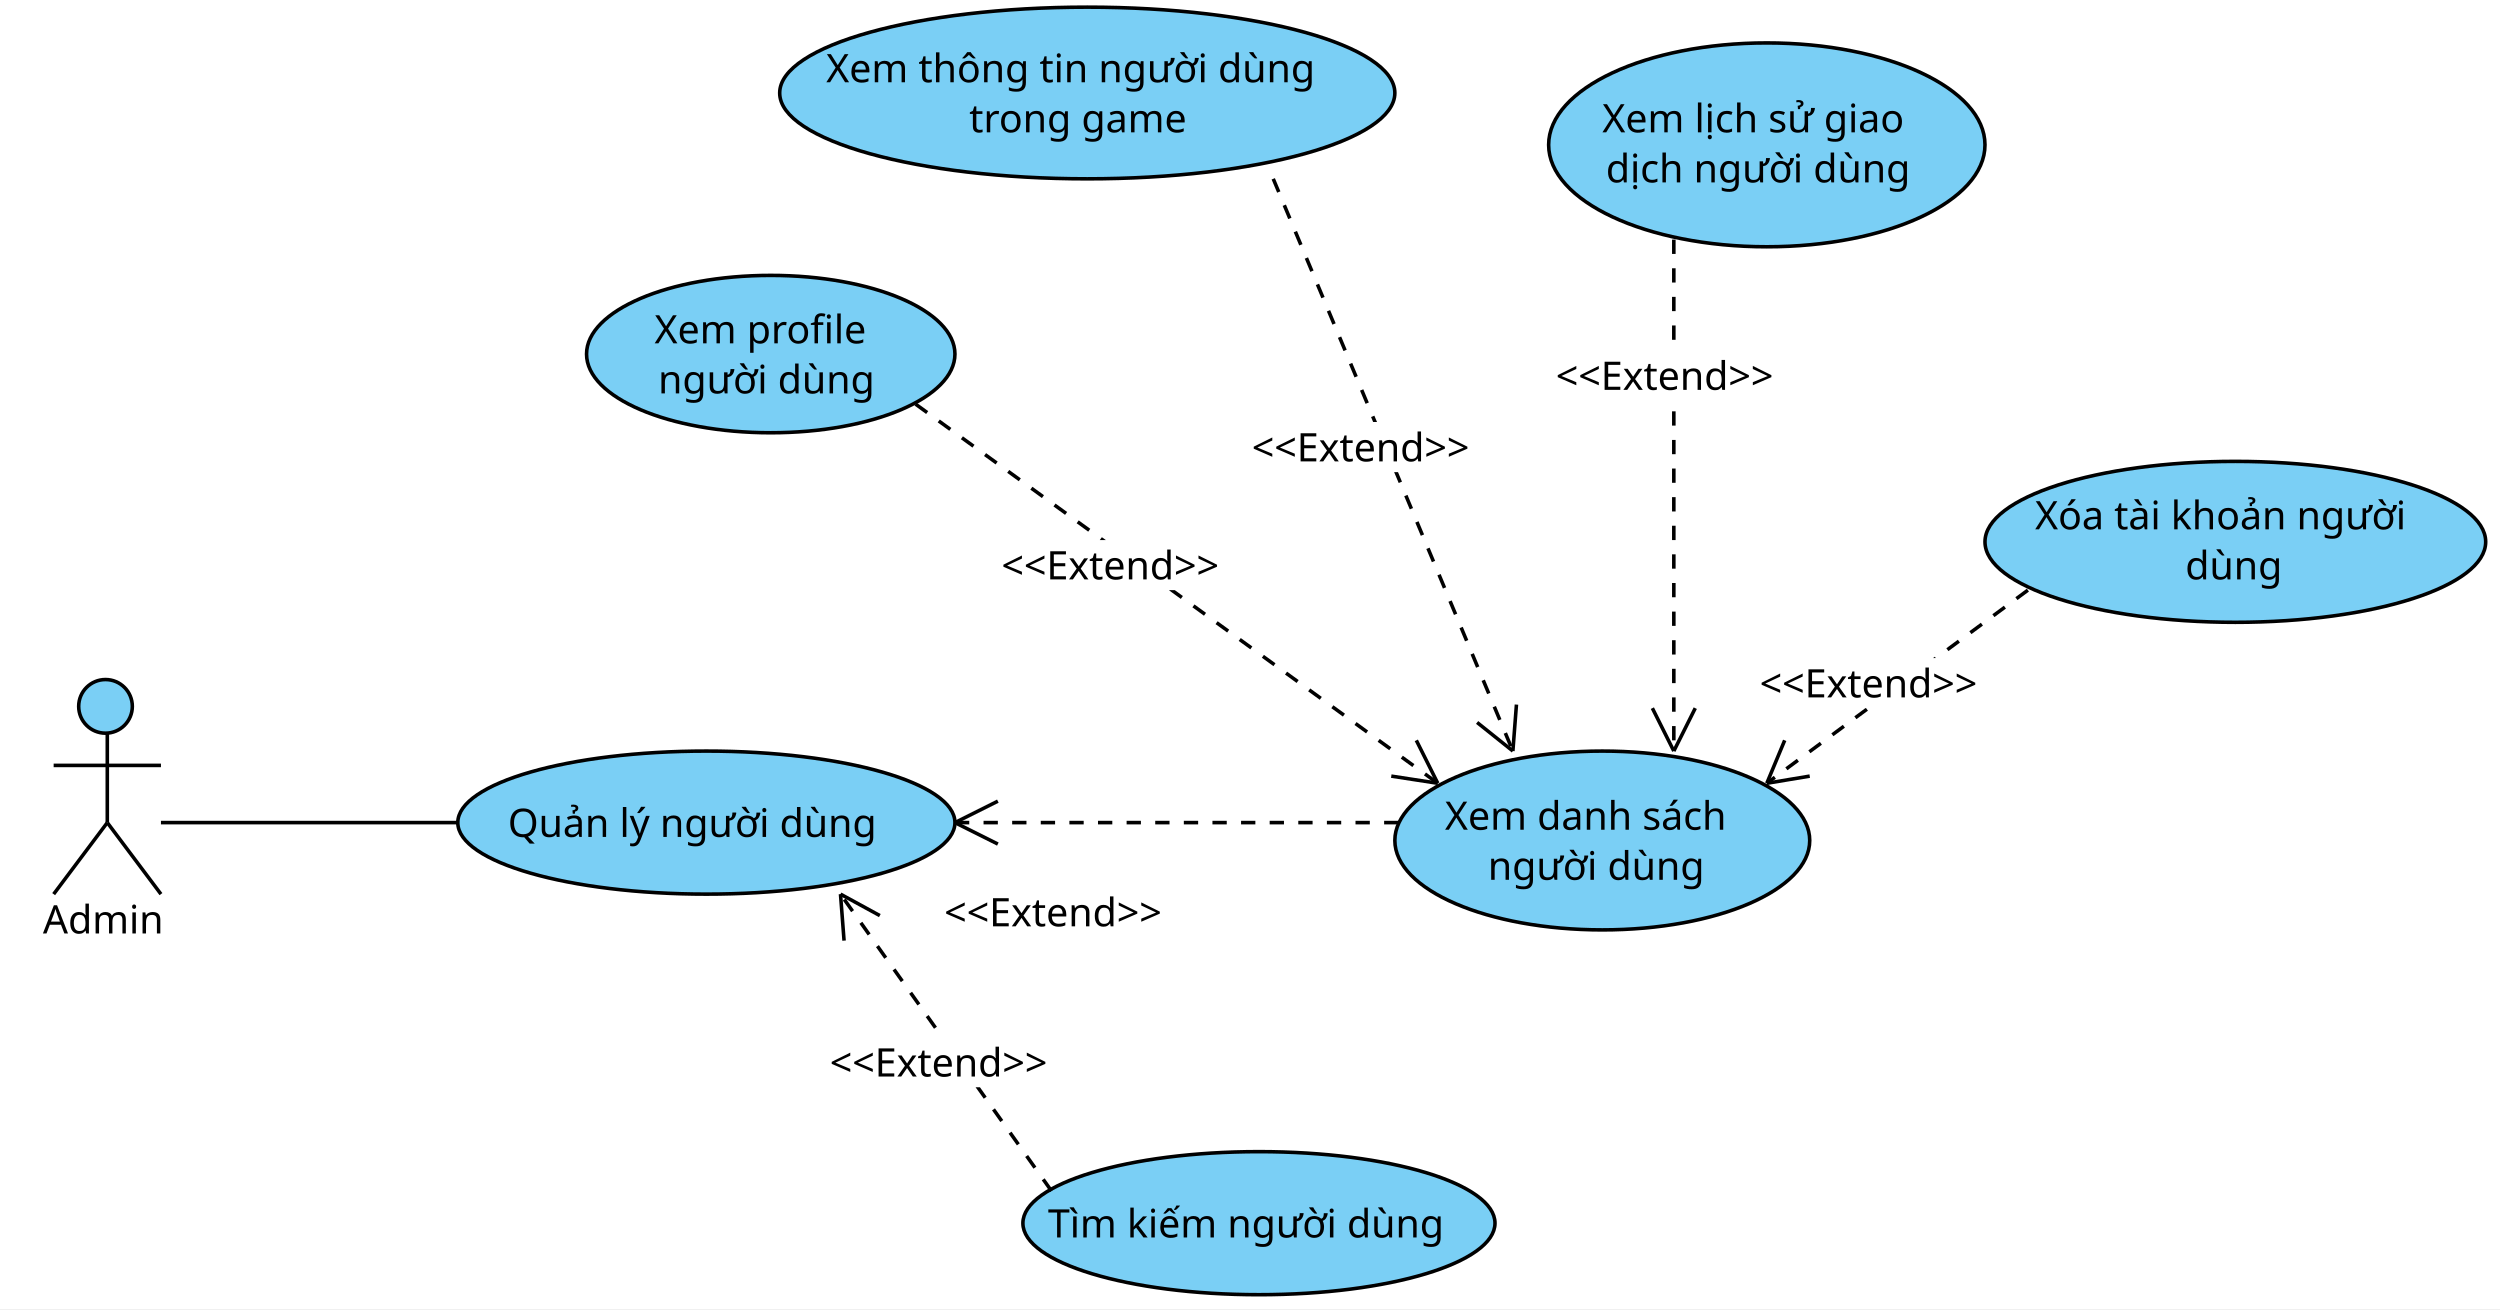
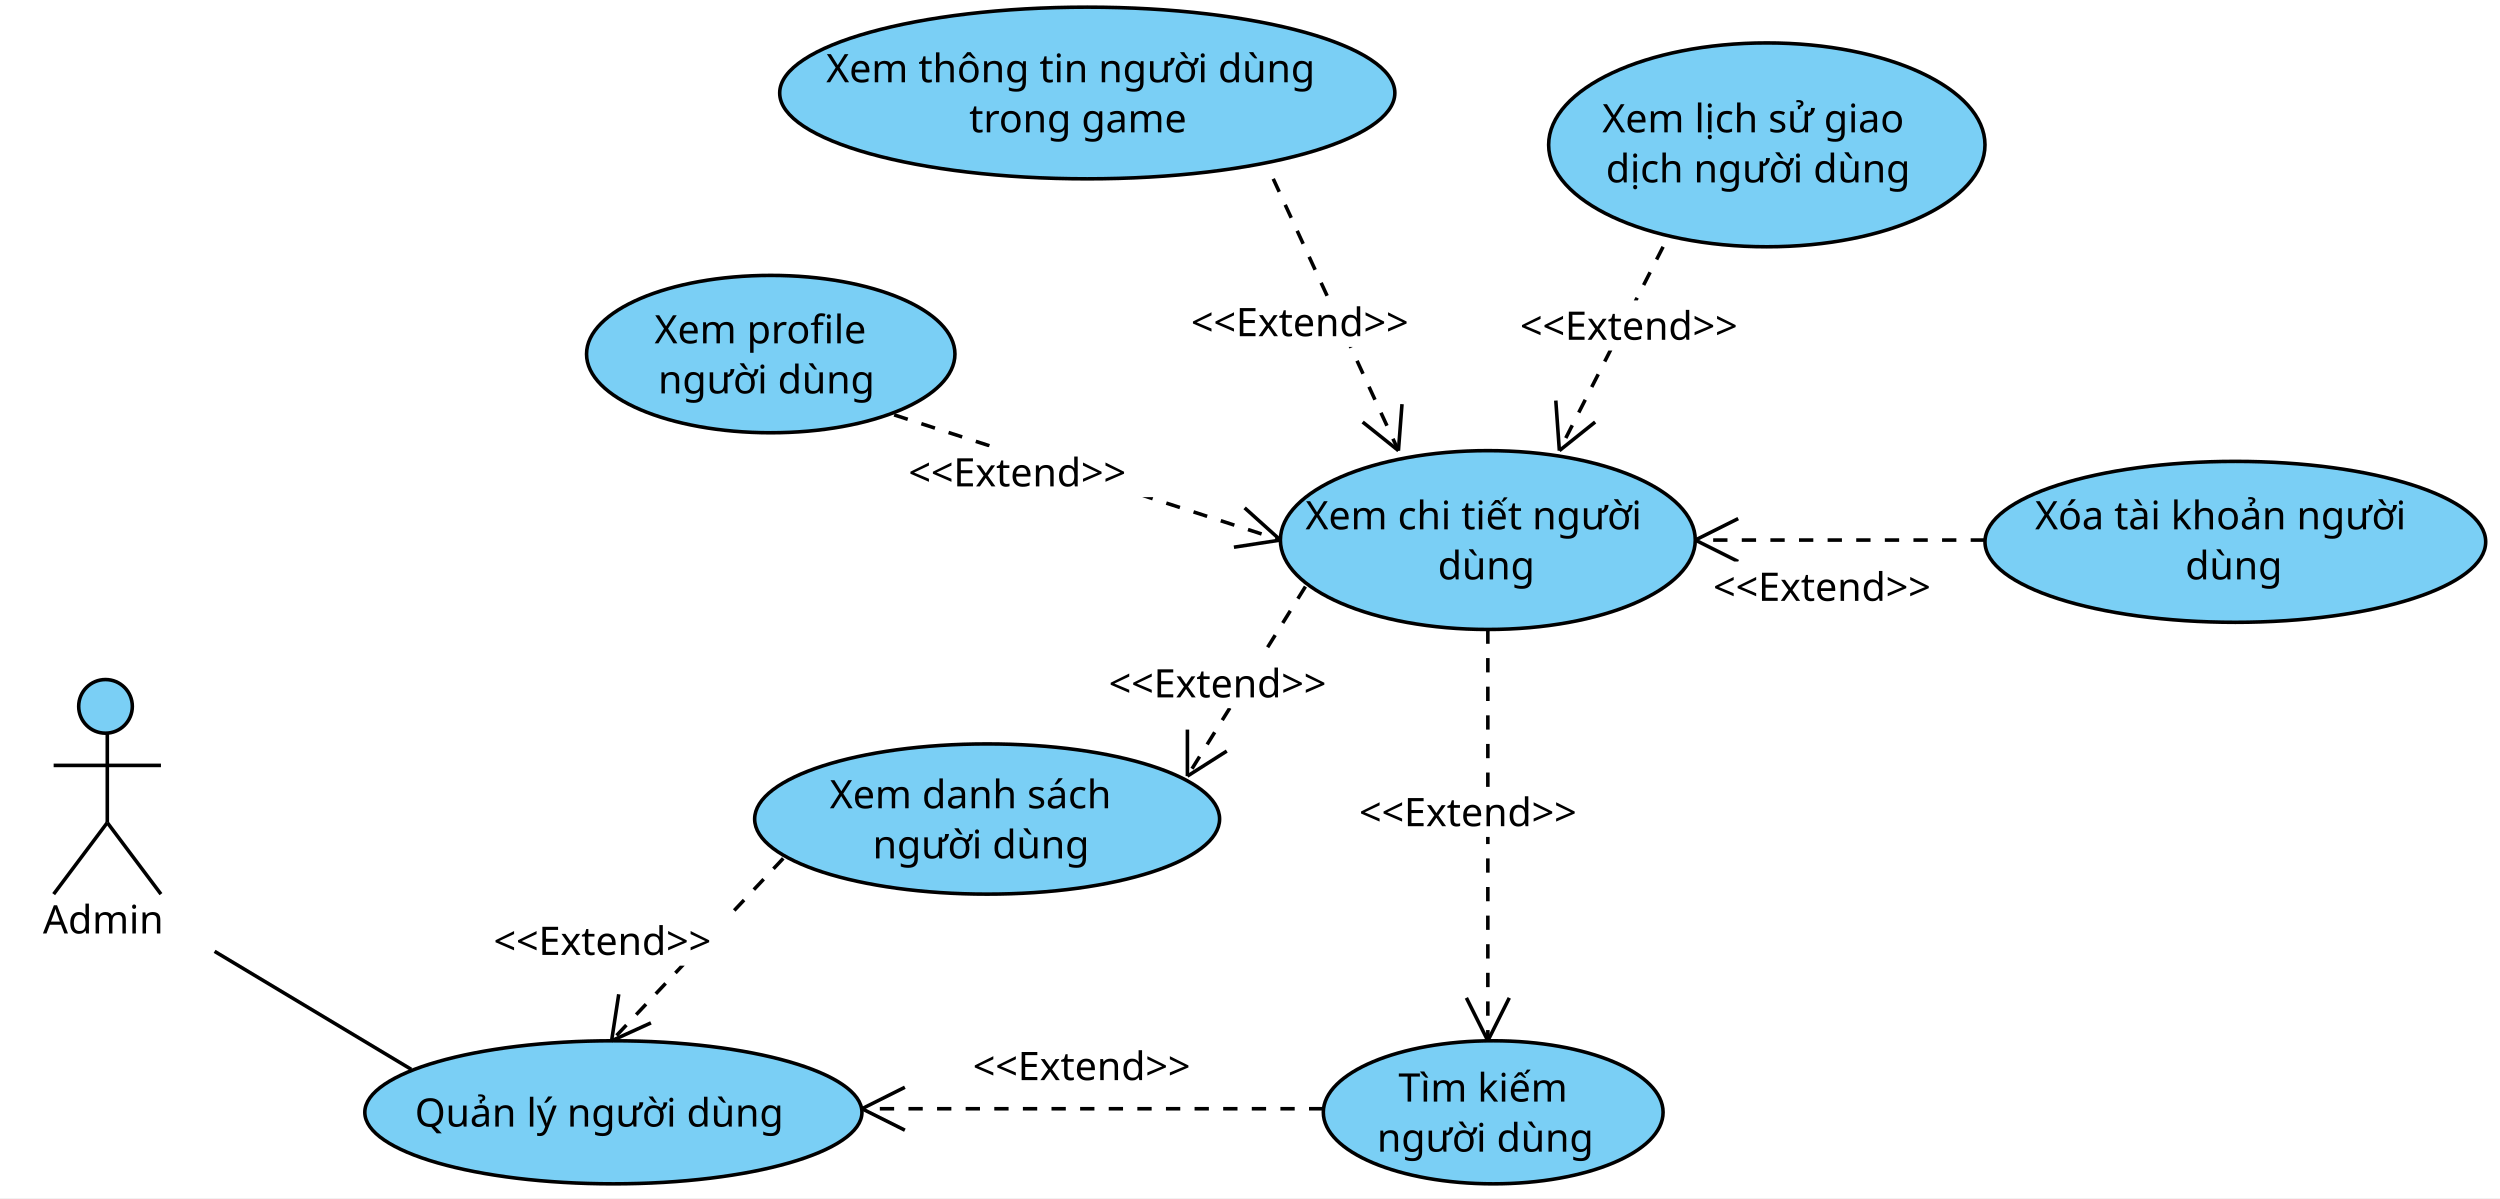
- <svg xmlns="http://www.w3.org/2000/svg" fill-opacity="0" color-rendering="auto" color-interpolation="auto" text-rendering="auto" stroke="rgb(0,0,0)" stroke-linecap="square" width="699" stroke-miterlimit="10" shape-rendering="auto" stroke-opacity="0" fill="rgb(0,0,0)" stroke-dasharray="none" font-weight="normal" stroke-width="1" height="366" font-family="'Dialog'" font-style="normal" stroke-linejoin="miter" font-size="12px" stroke-dashoffset="0" image-rendering="auto">
+ <svg xmlns="http://www.w3.org/2000/svg" fill-opacity="0" color-rendering="auto" color-interpolation="auto" text-rendering="auto" stroke="rgb(0,0,0)" stroke-linecap="square" width="699" stroke-miterlimit="10" shape-rendering="auto" stroke-opacity="0" fill="rgb(0,0,0)" stroke-dasharray="none" font-weight="normal" stroke-width="1" height="335" font-family="'Dialog'" font-style="normal" stroke-linejoin="miter" font-size="12px" stroke-dashoffset="0" image-rendering="auto">
  <defs id="genericDefs" />
  <g>
    <defs id="defs1">
      <clipPath clipPathUnits="userSpaceOnUse" id="clipPath1">
        <path d="M-7 -7 L150 -7 L150 51 L-7 51 L-7 -7 Z" />
      </clipPath>
      <clipPath clipPathUnits="userSpaceOnUse" id="clipPath2">
        <path d="M0 0 L0 40 L139 40 L139 0 Z" />
      </clipPath>
      <clipPath clipPathUnits="userSpaceOnUse" id="clipPath3">
-         <path d="M-7 -7 L143 -7 L143 51 L-7 51 L-7 -7 Z" />
+         <path d="M-7 -7 L106 -7 L106 51 L-7 51 L-7 -7 Z" />
      </clipPath>
      <clipPath clipPathUnits="userSpaceOnUse" id="clipPath4">
-         <path d="M0 0 L0 40 L132 40 L132 0 Z" />
+         <path d="M0 0 L0 40 L95 40 L95 0 Z" />
      </clipPath>
      <clipPath clipPathUnits="userSpaceOnUse" id="clipPath5">
        <path d="M-7 -7 L133 -7 L133 68 L-7 68 L-7 -7 Z" />
      </clipPath>
      <clipPath clipPathUnits="userSpaceOnUse" id="clipPath6">
        <path d="M0 0 L0 57 L122 57 L122 0 Z" />
      </clipPath>
      <clipPath clipPathUnits="userSpaceOnUse" id="clipPath7">
        <path d="M-7 -7 L114 -7 L114 55 L-7 55 L-7 -7 Z" />
      </clipPath>
      <clipPath clipPathUnits="userSpaceOnUse" id="clipPath8">
        <path d="M0 0 L0 44 L103 44 L103 0 Z" />
      </clipPath>
      <clipPath clipPathUnits="userSpaceOnUse" id="clipPath9">
        <path d="M-7 -7 L183 -7 L183 59 L-7 59 L-7 -7 Z" />
      </clipPath>
      <clipPath clipPathUnits="userSpaceOnUse" id="clipPath10">
        <path d="M0 0 L0 48 L172 48 L172 0 Z" />
      </clipPath>
      <clipPath clipPathUnits="userSpaceOnUse" id="clipPath11">
        <path d="M-7 -7 L151 -7 L151 56 L-7 56 L-7 -7 Z" />
      </clipPath>
      <clipPath clipPathUnits="userSpaceOnUse" id="clipPath12">
        <path d="M0 0 L0 45 L140 45 L140 0 Z" />
      </clipPath>
      <clipPath clipPathUnits="userSpaceOnUse" id="clipPath13">
        <path d="M-7 -7 L127 -7 L127 61 L-7 61 L-7 -7 Z" />
      </clipPath>
      <clipPath clipPathUnits="userSpaceOnUse" id="clipPath14">
        <path d="M0 0 L0 50 L116 50 L116 0 Z" />
      </clipPath>
      <clipPath clipPathUnits="userSpaceOnUse" id="clipPath15">
        <path d="M-7 -7 L41 -7 L41 71 L-7 71 L-7 -7 Z" />
      </clipPath>
      <clipPath clipPathUnits="userSpaceOnUse" id="clipPath16">
+         <path d="M-7 -7 L141 -7 L141 53 L-7 53 L-7 -7 Z" />
+       </clipPath>
+       <clipPath clipPathUnits="userSpaceOnUse" id="clipPath17">
+         <path d="M0 0 L0 42 L130 42 L130 0 Z" />
+       </clipPath>
+       <clipPath clipPathUnits="userSpaceOnUse" id="clipPath18">
        <path d="M-56 -14 L112 -14 L112 28 L-56 28 L-56 -14 Z" />
      </clipPath>
-       <clipPath clipPathUnits="userSpaceOnUse" id="clipPath17">
-         <path d="M0 0 L163 0 L163 187 L0 187 L0 0 Z" />
-       </clipPath>
-       <clipPath clipPathUnits="userSpaceOnUse" id="clipPath18">
-         <path d="M134 90 L134 104 L38 104 L38 90 ZM0 0 L0 187 L163 187 L163 62 L70 62 L70 48 L163 48 L163 0 Z" />
-       </clipPath>
      <clipPath clipPathUnits="userSpaceOnUse" id="clipPath19">
-         <path d="M0 0 L228 0 L228 104 L0 104 L0 0 Z" />
+         <path d="M0 0 L133 0 L133 161 L0 161 L0 0 Z" />
      </clipPath>
      <clipPath clipPathUnits="userSpaceOnUse" id="clipPath20">
-         <path d="M134 68 L134 82 L38 82 L38 68 ZM0 0 L0 104 L228 104 L228 0 Z" />
+         <path d="M0 0 L0 64 L34 64 L34 65 L126 65 L126 79 L30 79 L30 78 L0 78 L0 161 L133 161 L133 152 L84 152 L84 138 L133 138 L133 0 Z" />
      </clipPath>
      <clipPath clipPathUnits="userSpaceOnUse" id="clipPath21">
-         <path d="M0 0 L104 0 L104 247 L0 247 L0 0 Z" />
+         <path d="M0 0 L212 0 L212 139 L0 139 L0 0 Z" />
      </clipPath>
      <clipPath clipPathUnits="userSpaceOnUse" id="clipPath22">
-         <path d="M0 0 L0 101 L19 101 L19 115 L0 115 L0 247 L104 247 L104 181 L65 181 L65 167 L104 167 L104 95 L8 95 L8 81 L104 81 L104 0 Z" />
+         <path d="M141 59 L141 73 L45 73 L45 59 ZM197 118 L197 132 L101 132 L101 118 ZM0 0 L0 139 L212 139 L212 31 L124 31 L124 17 L212 17 L212 0 Z" />
      </clipPath>
      <clipPath clipPathUnits="userSpaceOnUse" id="clipPath23">
-         <path d="M0 0 L250 0 L250 210 L0 210 L0 0 Z" />
+         <path d="M0 0 L185 0 L185 104 L0 104 L0 0 Z" />
      </clipPath>
      <clipPath clipPathUnits="userSpaceOnUse" id="clipPath24">
-         <path d="M231 55 L231 69 L135 69 L135 55 ZM161 88 L161 102 L65 102 L65 88 ZM145 185 L145 199 L49 199 L49 185 ZM0 0 L0 210 L250 210 L250 49 L220 49 L220 35 L250 35 L250 0 Z" />
+         <path d="M142 56 L142 70 L46 70 L46 56 ZM0 0 L0 104 L185 104 L185 0 Z" />
      </clipPath>
      <clipPath clipPathUnits="userSpaceOnUse" id="clipPath25">
-         <path d="M0 0 L177 0 L177 158 L0 158 L0 0 Z" />
+         <path d="M0 0 L139 0 L139 180 L0 180 L0 0 Z" />
      </clipPath>
      <clipPath clipPathUnits="userSpaceOnUse" id="clipPath26">
-         <path d="M135 69 L135 83 L39 83 L39 69 ZM0 0 L0 158 L177 158 L177 0 Z" />
+         <path d="M0 0 L0 125 L35 125 L35 139 L0 139 L0 180 L139 180 L139 98 L110 98 L110 97 L18 97 L18 83 L114 83 L114 84 L139 84 L139 0 Z" />
      </clipPath>
      <clipPath clipPathUnits="userSpaceOnUse" id="clipPath27">
-         <path d="M0 0 L171 0 L171 264 L0 264 L0 0 Z" />
+         <path d="M0 0 L159 0 L159 137 L0 137 L0 0 Z" />
      </clipPath>
      <clipPath clipPathUnits="userSpaceOnUse" id="clipPath28">
-         <path d="M131 118 L131 132 L35 132 L35 118 ZM0 0 L0 151 L61 151 L61 165 L0 165 L0 248 L45 248 L45 262 L0 262 L0 264 L171 264 L171 112 L120 112 L120 98 L171 98 L171 0 Z" />
+         <path d="M0 0 L0 34 L48 34 L48 48 L0 48 L0 137 L159 137 L159 54 L119 54 L119 40 L159 40 L159 0 Z" />
      </clipPath>
      <clipPath clipPathUnits="userSpaceOnUse" id="clipPath29">
-         <path d="M0 0 L187 0 L187 104 L0 104 L0 0 Z" />
+         <path d="M0 0 L152 0 L152 155 L0 155 L0 0 Z" />
      </clipPath>
      <clipPath clipPathUnits="userSpaceOnUse" id="clipPath30">
-         <path d="M63 70 L63 84 L7 84 L7 70 ZM0 0 L0 104 L187 104 L187 0 Z" />
+         <path d="M104 66 L104 80 L8 80 L8 66 ZM0 0 L0 155 L152 155 L152 115 L142 115 L142 101 L152 101 L152 0 Z" />
      </clipPath>
      <clipPath clipPathUnits="userSpaceOnUse" id="clipPath31">
+         <path d="M0 0 L137 0 L137 157 L0 157 L0 0 Z" />
+       </clipPath>
+       <clipPath clipPathUnits="userSpaceOnUse" id="clipPath32">
+         <path d="M115 70 L115 84 L19 84 L19 70 ZM0 0 L0 11 L59 11 L59 25 L0 25 L0 157 L137 157 L137 120 L89 120 L89 106 L137 106 L137 0 Z" />
+       </clipPath>
+       <clipPath clipPathUnits="userSpaceOnUse" id="clipPath33">
+         <path d="M0 0 L233 0 L233 104 L0 104 L0 0 Z" />
+       </clipPath>
+       <clipPath clipPathUnits="userSpaceOnUse" id="clipPath34">
+         <path d="M168 31 L168 45 L72 45 L72 31 ZM34 0 L34 10 L0 10 L0 104 L233 104 L233 0 Z" />
+       </clipPath>
+       <clipPath clipPathUnits="userSpaceOnUse" id="clipPath35">
+         <path d="M0 0 L104 0 L104 219 L0 219 L0 0 Z" />
+       </clipPath>
+       <clipPath clipPathUnits="userSpaceOnUse" id="clipPath36">
+         <path d="M101 94 L101 108 L5 108 L5 94 ZM0 0 L0 58 L31 58 L31 72 L0 72 L0 219 L104 219 L104 0 Z" />
+       </clipPath>
+       <clipPath clipPathUnits="userSpaceOnUse" id="clipPath37">
        <path d="M-96 -14 L192 -14 L192 28 L-96 28 L-96 -14 Z" />
      </clipPath>
    </defs>
    <g fill="white" text-rendering="geometricPrecision" fill-opacity="1" stroke-opacity="1" stroke="white">
-       <rect x="0" width="699" height="366" y="0" stroke="none" />
-     </g>
-     <g font-size="11px" transform="translate(128,210)" fill-opacity="1" fill="rgb(122,207,245)" text-rendering="geometricPrecision" image-rendering="optimizeQuality" font-family="sans-serif" stroke="rgb(122,207,245)" stroke-opacity="1">
+       <rect x="0" width="699" height="335" y="0" stroke="none" />
+     </g>
+     <g font-size="11px" transform="translate(102,291)" fill-opacity="1" fill="rgb(122,207,245)" text-rendering="geometricPrecision" image-rendering="optimizeQuality" font-family="sans-serif" stroke="rgb(122,207,245)" stroke-opacity="1">
      <ellipse rx="69.5" ry="20" clip-path="url(#clipPath1)" cx="69.5" cy="20" stroke="none" />
    </g>
-     <g stroke-linecap="butt" font-size="11px" transform="translate(128,210)" fill-opacity="1" fill="black" text-rendering="geometricPrecision" image-rendering="optimizeQuality" font-family="sans-serif" stroke-linejoin="round" stroke="black" stroke-opacity="1" stroke-miterlimit="0">
+     <g stroke-linecap="butt" font-size="11px" transform="translate(102,291)" fill-opacity="1" fill="black" text-rendering="geometricPrecision" image-rendering="optimizeQuality" font-family="sans-serif" stroke-linejoin="round" stroke="black" stroke-opacity="1" stroke-miterlimit="0">
      <ellipse rx="69.5" fill="none" ry="20" clip-path="url(#clipPath1)" cx="69.5" cy="20" />
    </g>
-     <g font-size="11px" transform="translate(128,210)" fill-opacity="1" fill="black" text-rendering="geometricPrecision" image-rendering="optimizeQuality" font-family="sans-serif" stroke="black" stroke-opacity="1">
+     <g font-size="11px" transform="translate(102,291)" fill-opacity="1" fill="black" text-rendering="geometricPrecision" image-rendering="optimizeQuality" font-family="sans-serif" stroke="black" stroke-opacity="1">
      <text x="14" xml:space="preserve" y="24" clip-path="url(#clipPath2)" stroke="none">Quản lý người dùng</text>
    </g>
-     <g font-size="11px" transform="translate(286,322)" fill-opacity="1" fill="rgb(122,207,245)" text-rendering="geometricPrecision" image-rendering="optimizeQuality" font-family="sans-serif" stroke="rgb(122,207,245)" stroke-opacity="1">
-       <ellipse rx="66" ry="20" clip-path="url(#clipPath3)" cx="66" cy="20" stroke="none" />
-     </g>
-     <g stroke-linecap="butt" font-size="11px" transform="translate(286,322)" fill-opacity="1" fill="black" text-rendering="geometricPrecision" image-rendering="optimizeQuality" font-family="sans-serif" stroke-linejoin="round" stroke="black" stroke-opacity="1" stroke-miterlimit="0">
-       <ellipse rx="66" fill="none" ry="20" clip-path="url(#clipPath3)" cx="66" cy="20" />
-     </g>
-     <g font-size="11px" transform="translate(286,322)" fill-opacity="1" fill="black" text-rendering="geometricPrecision" image-rendering="optimizeQuality" font-family="sans-serif" stroke="black" stroke-opacity="1">
-       <text x="7" xml:space="preserve" y="24" clip-path="url(#clipPath4)" stroke="none">Tìm kiếm người dùng</text>
+     <g font-size="11px" transform="translate(370,291)" fill-opacity="1" fill="rgb(122,207,245)" text-rendering="geometricPrecision" image-rendering="optimizeQuality" font-family="sans-serif" stroke="rgb(122,207,245)" stroke-opacity="1">
+       <ellipse rx="47.5" ry="20" clip-path="url(#clipPath3)" cx="47.5" cy="20" stroke="none" />
+     </g>
+     <g stroke-linecap="butt" font-size="11px" transform="translate(370,291)" fill-opacity="1" fill="black" text-rendering="geometricPrecision" image-rendering="optimizeQuality" font-family="sans-serif" stroke-linejoin="round" stroke="black" stroke-opacity="1" stroke-miterlimit="0">
+       <ellipse rx="47.5" fill="none" ry="20" clip-path="url(#clipPath3)" cx="47.5" cy="20" />
+     </g>
+     <g font-size="11px" transform="translate(370,291)" fill-opacity="1" fill="black" text-rendering="geometricPrecision" image-rendering="optimizeQuality" font-family="sans-serif" stroke="black" stroke-opacity="1">
+       <text x="21" xml:space="preserve" y="17" clip-path="url(#clipPath4)" stroke="none">Tìm kiếm</text>
+       <text x="15" xml:space="preserve" y="31" clip-path="url(#clipPath4)" stroke="none">người dùng</text>
    </g>
    <g font-size="11px" transform="translate(433,12)" fill-opacity="1" fill="rgb(122,207,245)" text-rendering="geometricPrecision" image-rendering="optimizeQuality" font-family="sans-serif" stroke="rgb(122,207,245)" stroke-opacity="1">
      <ellipse rx="61" ry="28.5" clip-path="url(#clipPath5)" cx="61" cy="28.5" stroke="none" />
    </g>
    <g stroke-linecap="butt" font-size="11px" transform="translate(433,12)" fill-opacity="1" fill="black" text-rendering="geometricPrecision" image-rendering="optimizeQuality" font-family="sans-serif" stroke-linejoin="round" stroke="black" stroke-opacity="1" stroke-miterlimit="0">
      <ellipse rx="61" fill="none" ry="28.5" clip-path="url(#clipPath5)" cx="61" cy="28.5" />
    </g>
    <g font-size="11px" transform="translate(433,12)" fill-opacity="1" fill="black" text-rendering="geometricPrecision" image-rendering="optimizeQuality" font-family="sans-serif" stroke="black" stroke-opacity="1">
      <text x="15" xml:space="preserve" y="25" clip-path="url(#clipPath6)" stroke="none">Xem lịch sử giao</text>
      <text x="16" xml:space="preserve" y="39" clip-path="url(#clipPath6)" stroke="none">dịch người dùng</text>
    </g>
    <g font-size="11px" transform="translate(164,77)" fill-opacity="1" fill="rgb(122,207,245)" text-rendering="geometricPrecision" image-rendering="optimizeQuality" font-family="sans-serif" stroke="rgb(122,207,245)" stroke-opacity="1">
      <ellipse rx="51.5" ry="22" clip-path="url(#clipPath7)" cx="51.5" cy="22" stroke="none" />
    </g>
    <g stroke-linecap="butt" font-size="11px" transform="translate(164,77)" fill-opacity="1" fill="black" text-rendering="geometricPrecision" image-rendering="optimizeQuality" font-family="sans-serif" stroke-linejoin="round" stroke="black" stroke-opacity="1" stroke-miterlimit="0">
      <ellipse rx="51.5" fill="none" ry="22" clip-path="url(#clipPath7)" cx="51.5" cy="22" />
    </g>
    <g font-size="11px" transform="translate(164,77)" fill-opacity="1" fill="black" text-rendering="geometricPrecision" image-rendering="optimizeQuality" font-family="sans-serif" stroke="black" stroke-opacity="1">
      <text x="19" xml:space="preserve" y="19" clip-path="url(#clipPath8)" stroke="none">Xem profile</text>
      <text x="20" xml:space="preserve" y="33" clip-path="url(#clipPath8)" stroke="none">người dùng</text>
    </g>
    <g font-size="11px" transform="translate(218,2)" fill-opacity="1" fill="rgb(122,207,245)" text-rendering="geometricPrecision" image-rendering="optimizeQuality" font-family="sans-serif" stroke="rgb(122,207,245)" stroke-opacity="1">
      <ellipse rx="86" ry="24" clip-path="url(#clipPath9)" cx="86" cy="24" stroke="none" />
    </g>
    <g stroke-linecap="butt" font-size="11px" transform="translate(218,2)" fill-opacity="1" fill="black" text-rendering="geometricPrecision" image-rendering="optimizeQuality" font-family="sans-serif" stroke-linejoin="round" stroke="black" stroke-opacity="1" stroke-miterlimit="0">
      <ellipse rx="86" fill="none" ry="24" clip-path="url(#clipPath9)" cx="86" cy="24" />
    </g>
    <g font-size="11px" transform="translate(218,2)" fill-opacity="1" fill="black" text-rendering="geometricPrecision" image-rendering="optimizeQuality" font-family="sans-serif" stroke="black" stroke-opacity="1">
      <text x="13" xml:space="preserve" y="21" clip-path="url(#clipPath10)" stroke="none">Xem thông tin người dùng</text>
      <text x="53" xml:space="preserve" y="35" clip-path="url(#clipPath10)" stroke="none">trong game</text>
    </g>
    <g font-size="11px" transform="translate(555,129)" fill-opacity="1" fill="rgb(122,207,245)" text-rendering="geometricPrecision" image-rendering="optimizeQuality" font-family="sans-serif" stroke="rgb(122,207,245)" stroke-opacity="1">
      <ellipse rx="70" ry="22.5" clip-path="url(#clipPath11)" cx="70" cy="22.5" stroke="none" />
    </g>
    <g stroke-linecap="butt" font-size="11px" transform="translate(555,129)" fill-opacity="1" fill="black" text-rendering="geometricPrecision" image-rendering="optimizeQuality" font-family="sans-serif" stroke-linejoin="round" stroke="black" stroke-opacity="1" stroke-miterlimit="0">
      <ellipse rx="70" fill="none" ry="22.5" clip-path="url(#clipPath11)" cx="70" cy="22.5" />
    </g>
    <g font-size="11px" transform="translate(555,129)" fill-opacity="1" fill="black" text-rendering="geometricPrecision" image-rendering="optimizeQuality" font-family="sans-serif" stroke="black" stroke-opacity="1">
      <text x="14" xml:space="preserve" y="19" clip-path="url(#clipPath12)" stroke="none">Xóa tài khoản người</text>
      <text x="56" xml:space="preserve" y="33" clip-path="url(#clipPath12)" stroke="none">dùng</text>
    </g>
-     <g font-size="11px" transform="translate(390,210)" fill-opacity="1" fill="rgb(122,207,245)" text-rendering="geometricPrecision" image-rendering="optimizeQuality" font-family="sans-serif" stroke="rgb(122,207,245)" stroke-opacity="1">
+     <g font-size="11px" transform="translate(358,126)" fill-opacity="1" fill="rgb(122,207,245)" text-rendering="geometricPrecision" image-rendering="optimizeQuality" font-family="sans-serif" stroke="rgb(122,207,245)" stroke-opacity="1">
      <ellipse rx="58" ry="25" clip-path="url(#clipPath13)" cx="58" cy="25" stroke="none" />
    </g>
-     <g stroke-linecap="butt" font-size="11px" transform="translate(390,210)" fill-opacity="1" fill="black" text-rendering="geometricPrecision" image-rendering="optimizeQuality" font-family="sans-serif" stroke-linejoin="round" stroke="black" stroke-opacity="1" stroke-miterlimit="0">
+     <g stroke-linecap="butt" font-size="11px" transform="translate(358,126)" fill-opacity="1" fill="black" text-rendering="geometricPrecision" image-rendering="optimizeQuality" font-family="sans-serif" stroke-linejoin="round" stroke="black" stroke-opacity="1" stroke-miterlimit="0">
      <ellipse rx="58" fill="none" ry="25" clip-path="url(#clipPath13)" cx="58" cy="25" />
    </g>
-     <g font-size="11px" transform="translate(390,210)" fill-opacity="1" fill="black" text-rendering="geometricPrecision" image-rendering="optimizeQuality" font-family="sans-serif" stroke="black" stroke-opacity="1">
-       <text x="14" xml:space="preserve" y="22" clip-path="url(#clipPath14)" stroke="none">Xem danh sách</text>
-       <text x="26" xml:space="preserve" y="36" clip-path="url(#clipPath14)" stroke="none">người dùng</text>
+     <g font-size="11px" transform="translate(358,126)" fill-opacity="1" fill="black" text-rendering="geometricPrecision" image-rendering="optimizeQuality" font-family="sans-serif" stroke="black" stroke-opacity="1">
+       <text x="7" xml:space="preserve" y="22" clip-path="url(#clipPath14)" stroke="none">Xem chi tiết người</text>
+       <text x="44" xml:space="preserve" y="36" clip-path="url(#clipPath14)" stroke="none">dùng</text>
    </g>
    <g font-size="11px" transform="translate(15,190)" fill-opacity="1" fill="rgb(122,207,245)" text-rendering="geometricPrecision" image-rendering="optimizeQuality" font-family="sans-serif" stroke="rgb(122,207,245)" stroke-opacity="1">
      <circle r="7.5" clip-path="url(#clipPath15)" cx="14.5" cy="7.5" stroke="none" />
    </g>
    <g stroke-linecap="butt" font-size="11px" transform="translate(15,190)" fill-opacity="1" fill="black" text-rendering="geometricPrecision" image-rendering="optimizeQuality" font-family="sans-serif" stroke-linejoin="round" stroke="black" stroke-opacity="1" stroke-miterlimit="0">
      <circle fill="none" r="7.5" clip-path="url(#clipPath15)" cx="14.5" cy="7.5" />
      <line y2="40" fill="none" x1="15" clip-path="url(#clipPath15)" x2="15" y1="15" />
      <line y2="24" fill="none" x1="0" clip-path="url(#clipPath15)" x2="30" y1="24" />
      <line y2="60" fill="none" x1="15" clip-path="url(#clipPath15)" x2="0" y1="40" />
      <line y2="60" fill="none" x1="15" clip-path="url(#clipPath15)" x2="30" y1="40" />
    </g>
+     <g font-size="11px" transform="translate(211,208)" fill-opacity="1" fill="rgb(122,207,245)" text-rendering="geometricPrecision" image-rendering="optimizeQuality" font-family="sans-serif" stroke="rgb(122,207,245)" stroke-opacity="1">
+       <ellipse rx="65" ry="21" clip-path="url(#clipPath16)" cx="65" cy="21" stroke="none" />
+     </g>
+     <g stroke-linecap="butt" font-size="11px" transform="translate(211,208)" fill-opacity="1" fill="black" text-rendering="geometricPrecision" image-rendering="optimizeQuality" font-family="sans-serif" stroke-linejoin="round" stroke="black" stroke-opacity="1" stroke-miterlimit="0">
+       <ellipse rx="65" fill="none" ry="21" clip-path="url(#clipPath16)" cx="65" cy="21" />
+     </g>
+     <g font-size="11px" transform="translate(211,208)" fill-opacity="1" fill="black" text-rendering="geometricPrecision" image-rendering="optimizeQuality" font-family="sans-serif" stroke="black" stroke-opacity="1">
+       <text x="21" xml:space="preserve" y="18" clip-path="url(#clipPath17)" stroke="none">Xem danh sách</text>
+       <text x="33" xml:space="preserve" y="32" clip-path="url(#clipPath17)" stroke="none">người dùng</text>
+     </g>
    <g font-size="11px" transform="translate(2,250)" fill-opacity="1" fill="black" text-rendering="geometricPrecision" image-rendering="optimizeQuality" font-family="sans-serif" stroke="black" stroke-opacity="1">
-       <text x="10" xml:space="preserve" y="11" clip-path="url(#clipPath16)" stroke="none">Admin</text>
-     </g>
-     <g stroke-linecap="butt" font-size="11px" transform="translate(185,200)" fill-opacity="1" fill="black" text-rendering="geometricPrecision" image-rendering="optimizeQuality" font-family="sans-serif" stroke-linejoin="round" stroke-dasharray="4" stroke="black" stroke-opacity="1">
-       <line y2="50" fill="none" x1="109" clip-path="url(#clipPath18)" x2="50" y1="133" />
-       <line clip-path="url(#clipPath18)" fill="none" x1="50" x2="51" y1="50" y2="63" stroke-dasharray="none" />
-       <line clip-path="url(#clipPath18)" fill="none" x1="50" x2="61" y1="50" y2="56" stroke-dasharray="none" />
-     </g>
-     <g stroke-linecap="butt" font-size="11px" transform="translate(217,180)" fill-opacity="1" fill="black" text-rendering="geometricPrecision" image-rendering="optimizeQuality" font-family="sans-serif" stroke-linejoin="round" stroke-dasharray="4" stroke="black" stroke-opacity="1">
-       <line y2="50" fill="none" x1="174" clip-path="url(#clipPath20)" x2="50" y1="50" />
-       <line clip-path="url(#clipPath20)" fill="none" x1="50" x2="62" y1="50" y2="56" stroke-dasharray="none" />
-       <line clip-path="url(#clipPath20)" fill="none" x1="50" x2="62" y1="50" y2="44" stroke-dasharray="none" />
-     </g>
-     <g stroke-linecap="butt" font-size="11px" transform="translate(418,17)" fill-opacity="1" fill="black" text-rendering="geometricPrecision" image-rendering="optimizeQuality" font-family="sans-serif" stroke-linejoin="round" stroke-dasharray="4" stroke="black" stroke-opacity="1">
-       <line y2="193" fill="none" x1="50" clip-path="url(#clipPath22)" x2="50" y1="50" />
-       <line clip-path="url(#clipPath22)" fill="none" x1="50" x2="56" y1="193" y2="181" stroke-dasharray="none" />
-       <line clip-path="url(#clipPath22)" fill="none" x1="50" x2="44" y1="193" y2="181" stroke-dasharray="none" />
-     </g>
-     <g stroke-linecap="butt" font-size="11px" transform="translate(206,63)" fill-opacity="1" fill="black" text-rendering="geometricPrecision" image-rendering="optimizeQuality" font-family="sans-serif" stroke-linejoin="round" stroke-dasharray="4" stroke="black" stroke-opacity="1">
-       <line y2="156" fill="none" x1="50" clip-path="url(#clipPath24)" x2="196" y1="50" />
-       <line clip-path="url(#clipPath24)" fill="none" x1="196" x2="190" y1="156" y2="144" stroke-dasharray="none" />
-       <line clip-path="url(#clipPath24)" fill="none" x1="196" x2="183" y1="156" y2="154" stroke-dasharray="none" />
-     </g>
-     <g stroke-linecap="butt" font-size="11px" transform="translate(444,115)" fill-opacity="1" fill="black" text-rendering="geometricPrecision" image-rendering="optimizeQuality" font-family="sans-serif" stroke-linejoin="round" stroke-dasharray="4" stroke="black" stroke-opacity="1">
-       <line y2="104" fill="none" x1="123" clip-path="url(#clipPath26)" x2="50" y1="50" />
-       <line clip-path="url(#clipPath26)" fill="none" x1="50" x2="62" y1="104" y2="102" stroke-dasharray="none" />
-       <line clip-path="url(#clipPath26)" fill="none" x1="50" x2="55" y1="104" y2="92" stroke-dasharray="none" />
+       <text x="10" xml:space="preserve" y="11" clip-path="url(#clipPath18)" stroke="none">Admin</text>
+     </g>
+     <g stroke-linecap="butt" font-size="11px" transform="translate(386,19)" fill-opacity="1" fill="black" text-rendering="geometricPrecision" image-rendering="optimizeQuality" font-family="sans-serif" stroke-linejoin="round" stroke-dasharray="4" stroke="black" stroke-opacity="1">
+       <line y2="107" fill="none" x1="79" clip-path="url(#clipPath20)" x2="50" y1="50" />
+       <line clip-path="url(#clipPath20)" fill="none" x1="50" x2="60" y1="107" y2="99" stroke-dasharray="none" />
+       <line clip-path="url(#clipPath20)" fill="none" x1="50" x2="49" y1="107" y2="93" stroke-dasharray="none" />
+     </g>
+     <g stroke-linecap="butt" font-size="11px" transform="translate(200,66)" fill-opacity="1" fill="black" text-rendering="geometricPrecision" image-rendering="optimizeQuality" font-family="sans-serif" stroke-linejoin="round" stroke-dasharray="4" stroke="black" stroke-opacity="1">
+       <line y2="85" fill="none" x1="50" clip-path="url(#clipPath22)" x2="158" y1="50" />
+       <line clip-path="url(#clipPath22)" fill="none" x1="158" x2="148" y1="85" y2="76" stroke-dasharray="none" />
+       <line clip-path="url(#clipPath22)" fill="none" x1="158" x2="145" y1="85" y2="87" stroke-dasharray="none" />
+     </g>
+     <g stroke-linecap="butt" font-size="11px" transform="translate(424,101)" fill-opacity="1" fill="black" text-rendering="geometricPrecision" image-rendering="optimizeQuality" font-family="sans-serif" stroke-linejoin="round" stroke-dasharray="4" stroke="black" stroke-opacity="1">
+       <line y2="50" fill="none" x1="131" clip-path="url(#clipPath24)" x2="50" y1="50" />
+       <line clip-path="url(#clipPath24)" fill="none" x1="50" x2="62" y1="50" y2="56" stroke-dasharray="none" />
+       <line clip-path="url(#clipPath24)" fill="none" x1="50" x2="62" y1="50" y2="44" stroke-dasharray="none" />
    </g>
    <g stroke-linecap="butt" font-size="11px" transform="translate(306,0)" fill-opacity="1" fill="black" text-rendering="geometricPrecision" image-rendering="optimizeQuality" font-family="sans-serif" stroke-linejoin="round" stroke-dasharray="4" stroke="black" stroke-opacity="1">
-       <line y2="210" fill="none" x1="50" clip-path="url(#clipPath28)" x2="117" y1="50" />
-       <line clip-path="url(#clipPath28)" fill="none" x1="117" x2="118" y1="210" y2="197" stroke-dasharray="none" />
-       <line clip-path="url(#clipPath28)" fill="none" x1="117" x2="107" y1="210" y2="202" stroke-dasharray="none" />
-     </g>
-     <g stroke-linecap="butt" font-size="11px" transform="translate(-5,180)" fill-opacity="1" fill="black" text-rendering="geometricPrecision" image-rendering="optimizeQuality" font-family="sans-serif" stroke-linejoin="round" stroke="black" stroke-opacity="1">
-       <line y2="50" fill="none" x1="133" clip-path="url(#clipPath30)" x2="50" y1="50" />
-     </g>
-     <g font-size="11px" transform="translate(341,118)" fill-opacity="1" fill="black" text-rendering="geometricPrecision" image-rendering="optimizeQuality" font-family="sans-serif" stroke="black" stroke-opacity="1">
-       <text x="9" xml:space="preserve" y="11" clip-path="url(#clipPath31)" stroke="none">&lt;&lt;Extend&gt;&gt;</text>
-     </g>
-     <g font-size="11px" transform="translate(483,184)" fill-opacity="1" fill="black" text-rendering="geometricPrecision" image-rendering="optimizeQuality" font-family="sans-serif" stroke="black" stroke-opacity="1">
-       <text x="9" xml:space="preserve" y="11" clip-path="url(#clipPath31)" stroke="none">&lt;&lt;Extend&gt;&gt;</text>
-     </g>
-     <g font-size="11px" transform="translate(271,151)" fill-opacity="1" fill="black" text-rendering="geometricPrecision" image-rendering="optimizeQuality" font-family="sans-serif" stroke="black" stroke-opacity="1">
-       <text x="9" xml:space="preserve" y="11" clip-path="url(#clipPath31)" stroke="none">&lt;&lt;Extend&gt;&gt;</text>
-     </g>
-     <g font-size="11px" transform="translate(426,98)" fill-opacity="1" fill="black" text-rendering="geometricPrecision" image-rendering="optimizeQuality" font-family="sans-serif" stroke="black" stroke-opacity="1">
-       <text x="9" xml:space="preserve" y="11" clip-path="url(#clipPath31)" stroke="none">&lt;&lt;Extend&gt;&gt;</text>
-     </g>
-     <g font-size="11px" transform="translate(255,248)" fill-opacity="1" fill="black" text-rendering="geometricPrecision" image-rendering="optimizeQuality" font-family="sans-serif" stroke="black" stroke-opacity="1">
-       <text x="9" xml:space="preserve" y="11" clip-path="url(#clipPath31)" stroke="none">&lt;&lt;Extend&gt;&gt;</text>
-     </g>
-     <g font-size="11px" transform="translate(223,290)" fill-opacity="1" fill="black" text-rendering="geometricPrecision" image-rendering="optimizeQuality" font-family="sans-serif" stroke="black" stroke-opacity="1">
-       <text x="9" xml:space="preserve" y="11" clip-path="url(#clipPath31)" stroke="none">&lt;&lt;Extend&gt;&gt;</text>
+       <line y2="126" fill="none" x1="50" clip-path="url(#clipPath26)" x2="85" y1="50" />
+       <line clip-path="url(#clipPath26)" fill="none" x1="85" x2="86" y1="126" y2="113" stroke-dasharray="none" />
+       <line clip-path="url(#clipPath26)" fill="none" x1="85" x2="75" y1="126" y2="118" stroke-dasharray="none" />
+     </g>
+     <g stroke-linecap="butt" font-size="11px" transform="translate(10,216)" fill-opacity="1" fill="black" text-rendering="geometricPrecision" image-rendering="optimizeQuality" font-family="sans-serif" stroke-linejoin="round" stroke="black" stroke-opacity="1">
+       <line y2="50" fill="none" x1="105" clip-path="url(#clipPath28)" x2="50" y1="83" />
+     </g>
+     <g stroke-linecap="butt" font-size="11px" transform="translate(121,190)" fill-opacity="1" fill="black" text-rendering="geometricPrecision" image-rendering="optimizeQuality" font-family="sans-serif" stroke-linejoin="round" stroke-dasharray="4" stroke="black" stroke-opacity="1">
+       <line y2="101" fill="none" x1="98" clip-path="url(#clipPath30)" x2="50" y1="50" />
+       <line clip-path="url(#clipPath30)" fill="none" x1="50" x2="61" y1="101" y2="96" stroke-dasharray="none" />
+       <line clip-path="url(#clipPath30)" fill="none" x1="50" x2="52" y1="101" y2="88" stroke-dasharray="none" />
+     </g>
+     <g stroke-linecap="butt" font-size="11px" transform="translate(282,114)" fill-opacity="1" fill="black" text-rendering="geometricPrecision" image-rendering="optimizeQuality" font-family="sans-serif" stroke-linejoin="round" stroke-dasharray="4" stroke="black" stroke-opacity="1">
+       <line y2="103" fill="none" x1="83" clip-path="url(#clipPath32)" x2="50" y1="50" />
+       <line clip-path="url(#clipPath32)" fill="none" x1="50" x2="61" y1="103" y2="96" stroke-dasharray="none" />
+       <line clip-path="url(#clipPath32)" fill="none" x1="50" x2="50" y1="103" y2="90" stroke-dasharray="none" />
+     </g>
+     <g stroke-linecap="butt" font-size="11px" transform="translate(191,260)" fill-opacity="1" fill="black" text-rendering="geometricPrecision" image-rendering="optimizeQuality" font-family="sans-serif" stroke-linejoin="round" stroke-dasharray="4" stroke="black" stroke-opacity="1">
+       <line y2="50" fill="none" x1="179" clip-path="url(#clipPath34)" x2="50" y1="50" />
+       <line clip-path="url(#clipPath34)" fill="none" x1="50" x2="62" y1="50" y2="56" stroke-dasharray="none" />
+       <line clip-path="url(#clipPath34)" fill="none" x1="50" x2="62" y1="50" y2="44" stroke-dasharray="none" />
+     </g>
+     <g stroke-linecap="butt" font-size="11px" transform="translate(366,126)" fill-opacity="1" fill="black" text-rendering="geometricPrecision" image-rendering="optimizeQuality" font-family="sans-serif" stroke-linejoin="round" stroke-dasharray="4" stroke="black" stroke-opacity="1">
+       <line y2="165" fill="none" x1="50" clip-path="url(#clipPath36)" x2="50" y1="50" />
+       <line clip-path="url(#clipPath36)" fill="none" x1="50" x2="56" y1="165" y2="153" stroke-dasharray="none" />
+       <line clip-path="url(#clipPath36)" fill="none" x1="50" x2="44" y1="165" y2="153" stroke-dasharray="none" />
+     </g>
+     <g font-size="11px" transform="translate(371,220)" fill-opacity="1" fill="black" text-rendering="geometricPrecision" image-rendering="optimizeQuality" font-family="sans-serif" stroke="black" stroke-opacity="1">
+       <text x="9" xml:space="preserve" y="11" clip-path="url(#clipPath37)" stroke="none">&lt;&lt;Extend&gt;&gt;</text>
+     </g>
+     <g font-size="11px" transform="translate(263,291)" fill-opacity="1" fill="black" text-rendering="geometricPrecision" image-rendering="optimizeQuality" font-family="sans-serif" stroke="black" stroke-opacity="1">
+       <text x="9" xml:space="preserve" y="11" clip-path="url(#clipPath37)" stroke="none">&lt;&lt;Extend&gt;&gt;</text>
+     </g>
+     <g font-size="11px" transform="translate(301,184)" fill-opacity="1" fill="black" text-rendering="geometricPrecision" image-rendering="optimizeQuality" font-family="sans-serif" stroke="black" stroke-opacity="1">
+       <text x="9" xml:space="preserve" y="11" clip-path="url(#clipPath37)" stroke="none">&lt;&lt;Extend&gt;&gt;</text>
+     </g>
+     <g font-size="11px" transform="translate(129,256)" fill-opacity="1" fill="black" text-rendering="geometricPrecision" image-rendering="optimizeQuality" font-family="sans-serif" stroke="black" stroke-opacity="1">
+       <text x="9" xml:space="preserve" y="11" clip-path="url(#clipPath37)" stroke="none">&lt;&lt;Extend&gt;&gt;</text>
+     </g>
+     <g font-size="11px" transform="translate(324,83)" fill-opacity="1" fill="black" text-rendering="geometricPrecision" image-rendering="optimizeQuality" font-family="sans-serif" stroke="black" stroke-opacity="1">
+       <text x="9" xml:space="preserve" y="11" clip-path="url(#clipPath37)" stroke="none">&lt;&lt;Extend&gt;&gt;</text>
+     </g>
+     <g font-size="11px" transform="translate(470,157)" fill-opacity="1" fill="black" text-rendering="geometricPrecision" image-rendering="optimizeQuality" font-family="sans-serif" stroke="black" stroke-opacity="1">
+       <text x="9" xml:space="preserve" y="11" clip-path="url(#clipPath37)" stroke="none">&lt;&lt;Extend&gt;&gt;</text>
+     </g>
+     <g font-size="11px" transform="translate(245,125)" fill-opacity="1" fill="black" text-rendering="geometricPrecision" image-rendering="optimizeQuality" font-family="sans-serif" stroke="black" stroke-opacity="1">
+       <text x="9" xml:space="preserve" y="11" clip-path="url(#clipPath37)" stroke="none">&lt;&lt;Extend&gt;&gt;</text>
+     </g>
+     <g font-size="11px" transform="translate(416,84)" fill-opacity="1" fill="black" text-rendering="geometricPrecision" image-rendering="optimizeQuality" font-family="sans-serif" stroke="black" stroke-opacity="1">
+       <text x="9" xml:space="preserve" y="11" clip-path="url(#clipPath37)" stroke="none">&lt;&lt;Extend&gt;&gt;</text>
    </g>
    <g font-size="10px" fill-opacity="1" fill="rgb(120,120,120)" text-rendering="geometricPrecision" image-rendering="optimizeQuality" stroke="rgb(120,120,120)" stroke-opacity="1" />
  </g>
</svg>
